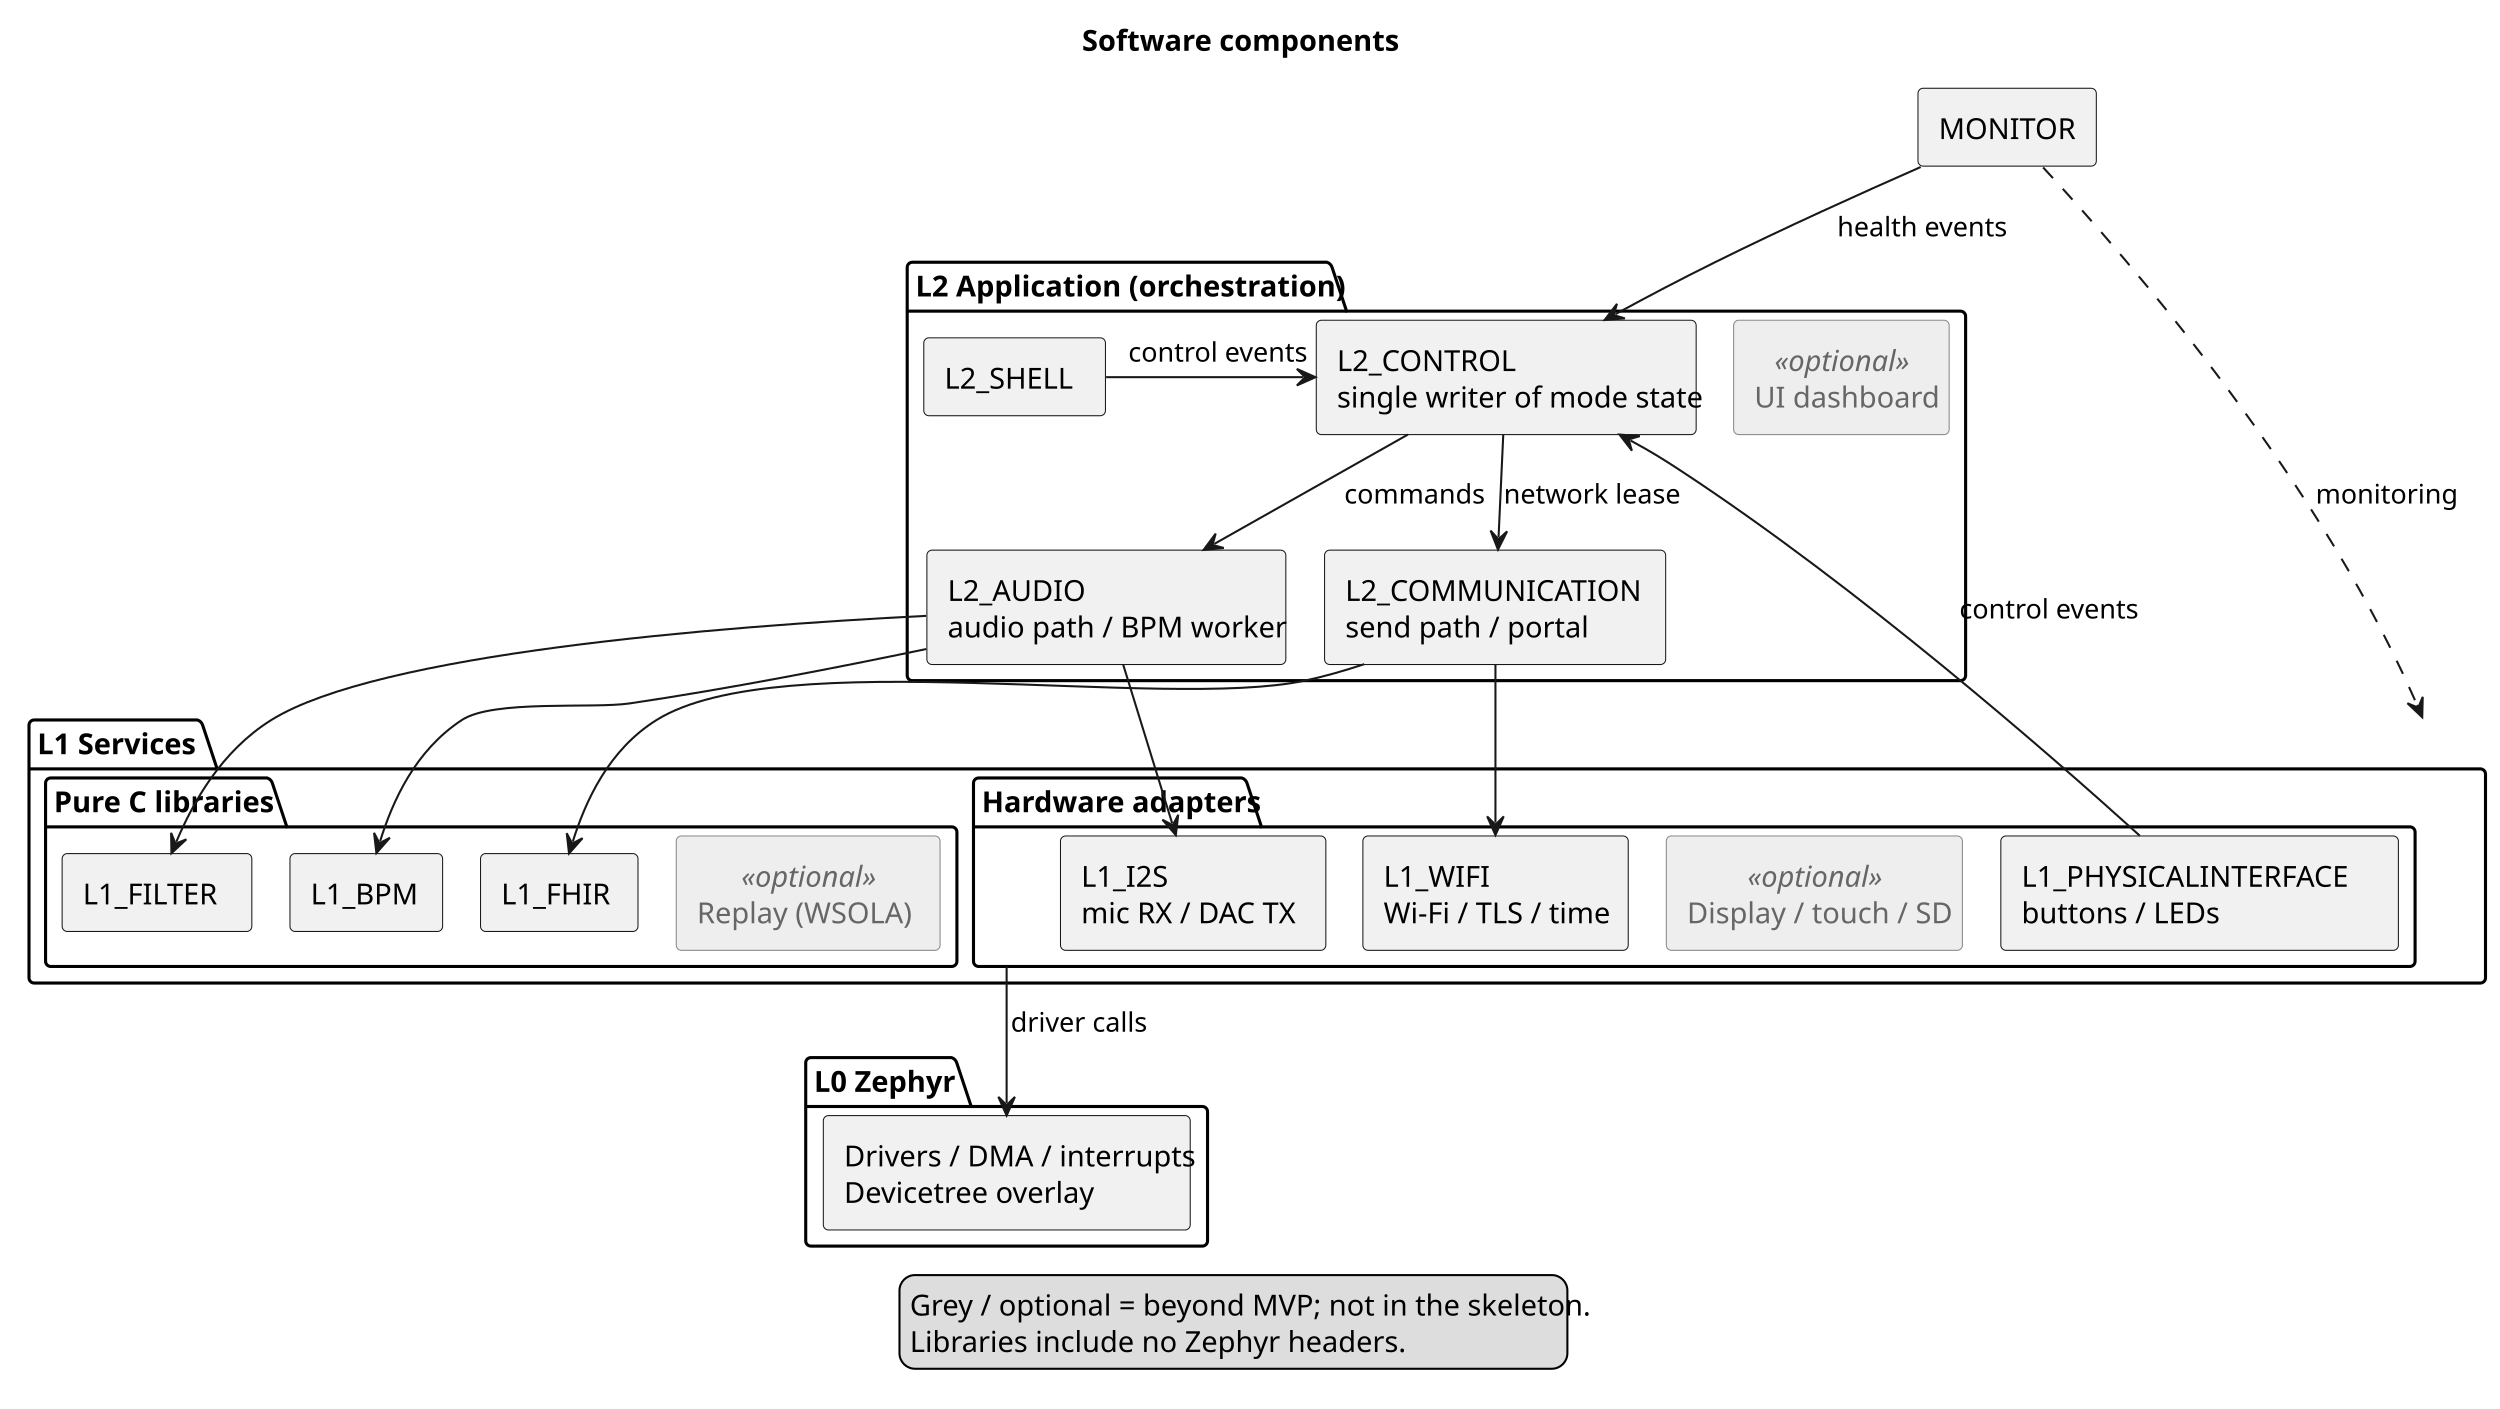
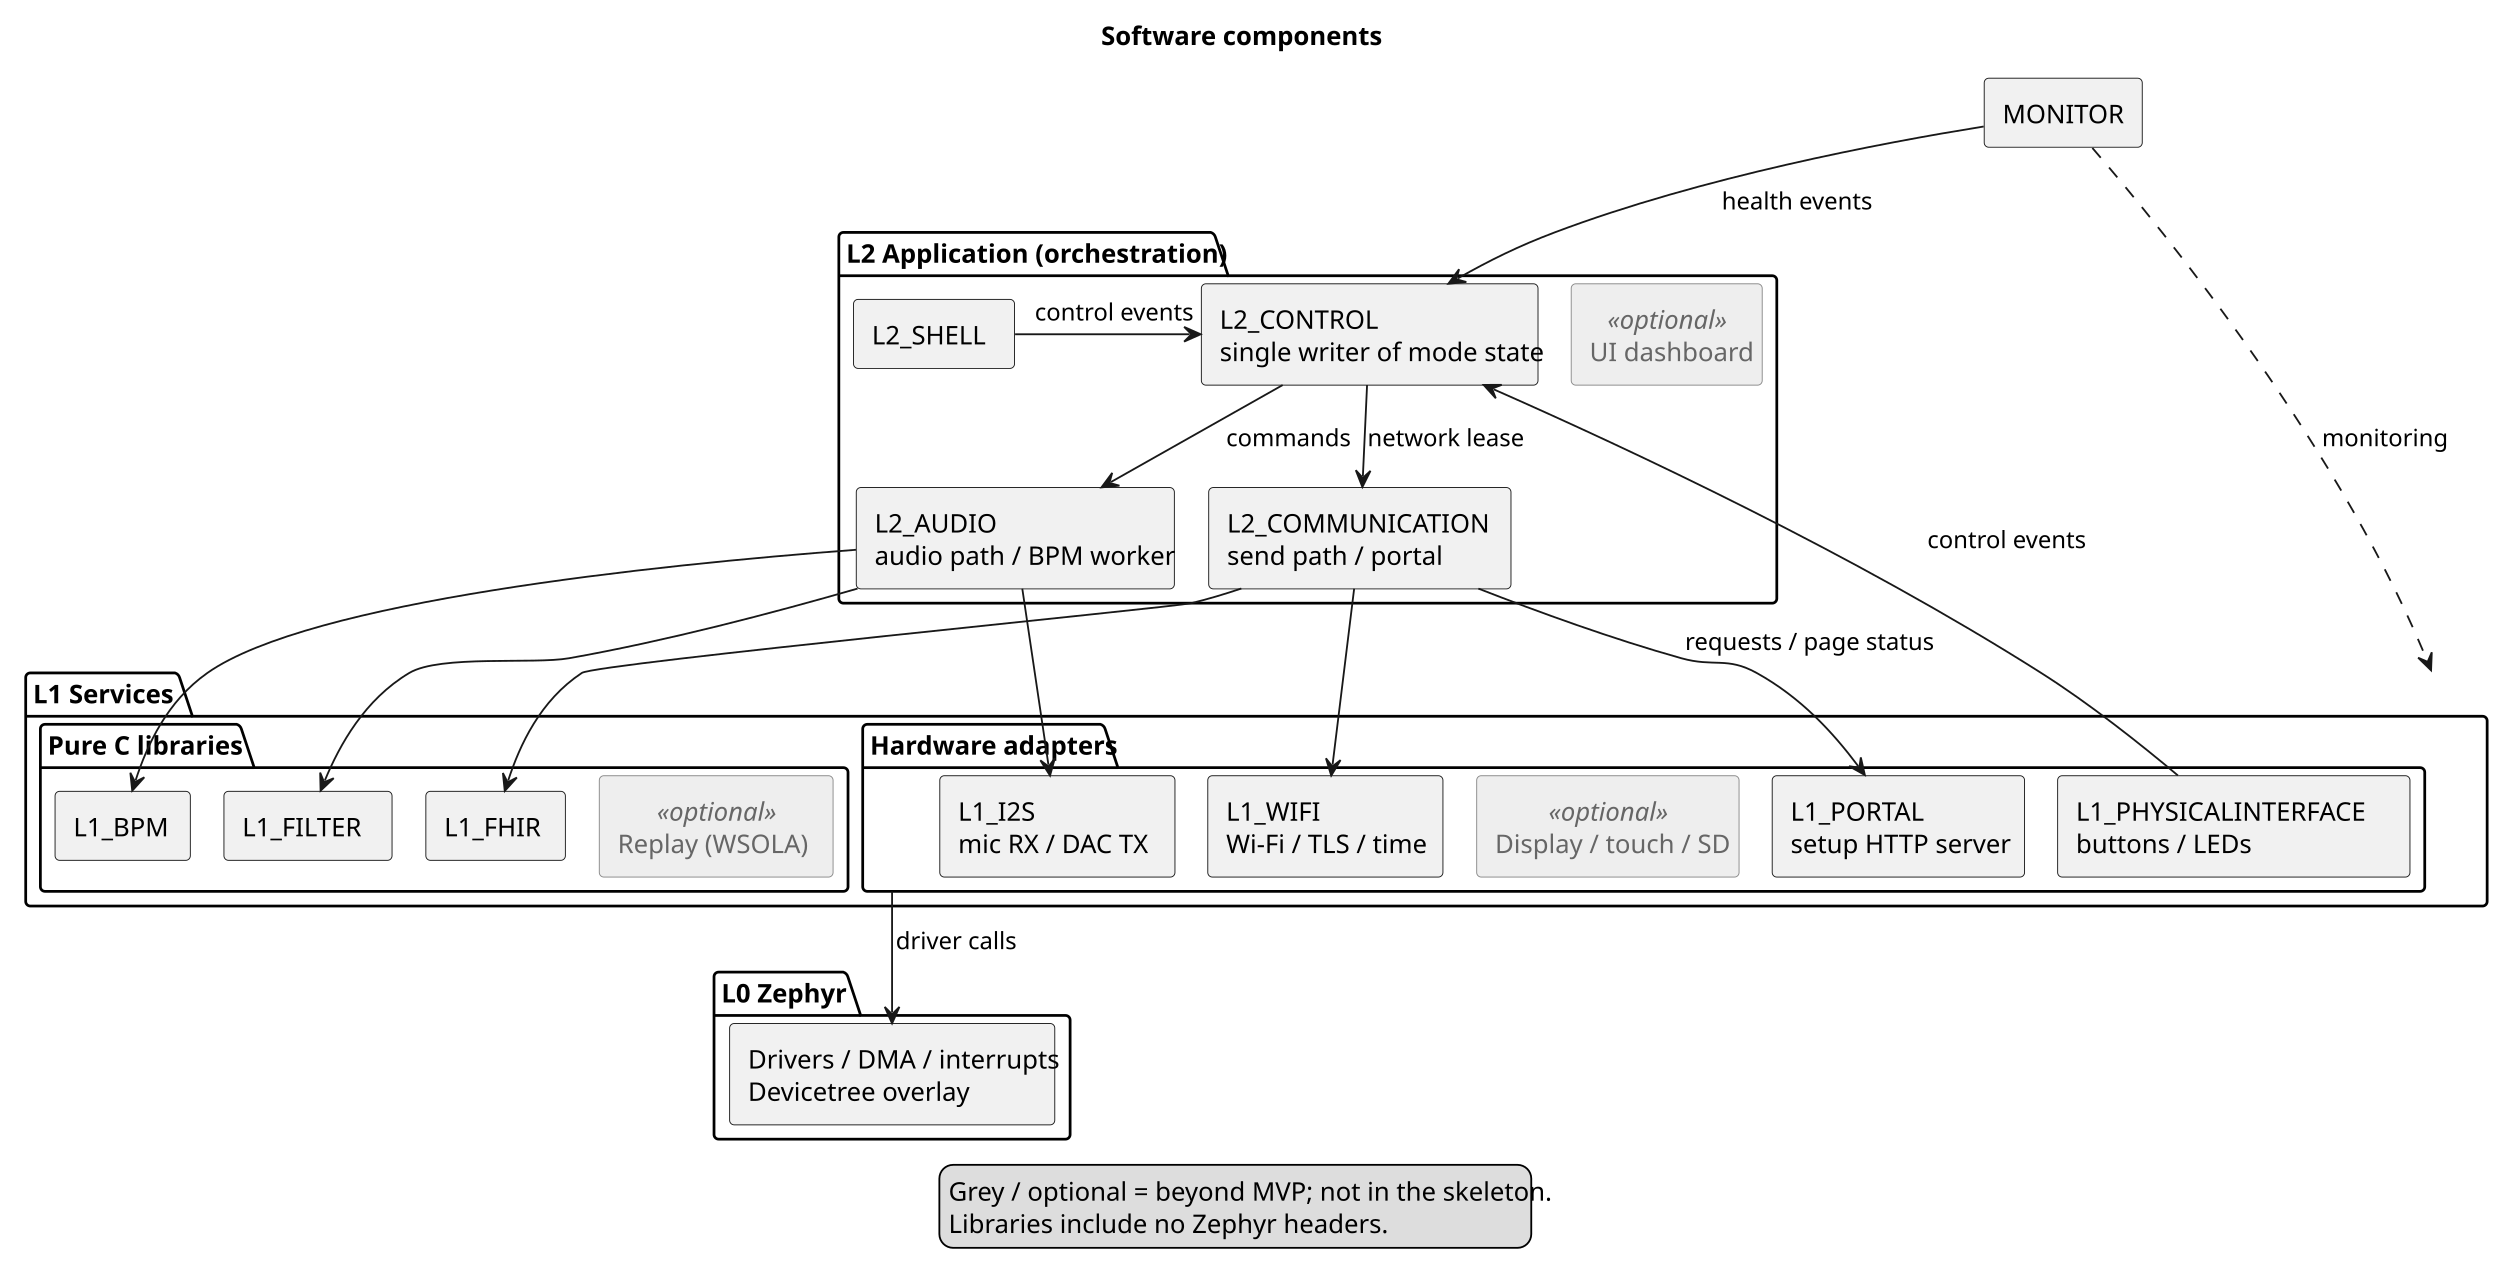
- <svg xmlns="http://www.w3.org/2000/svg" contentStyleType="text/css" data-diagram-type="DESCRIPTION" height="680px" preserveAspectRatio="none" style="width:1207px;height:680px;background:#FFFFFF;" version="1.1" viewBox="0 0 1207 680" width="1207px" zoomAndPan="magnify">
+ <svg xmlns="http://www.w3.org/2000/svg" contentStyleType="text/css" data-diagram-type="DESCRIPTION" height="699px" preserveAspectRatio="none" style="width:1362px;height:699px;background:#FFFFFF;" version="1.1" viewBox="0 0 1362 699" width="1362px" zoomAndPan="magnify">
  <defs />
  <g>
    <g class="title" data-source-line="15">
-       <text fill="#000000" font-family="sans-serif" font-size="14" font-weight="bold" lengthAdjust="spacing" textLength="146.241" x="522.379" y="24.533">Software components</text>
+       <text fill="#000000" font-family="sans-serif" font-size="14" font-weight="bold" lengthAdjust="spacing" textLength="146.241" x="599.879" y="24.533">Software components</text>
    </g>
    <g class="cluster" data-qualified-name="app" data-source-line="18" id="ent0003">
-       <path d="M440.5,126.609 L640.624,126.609 A3.75,3.75 0 0 1 643.124,129.109 L650.124,150.219 L946.5,150.219 A2.5,2.5 0 0 1 949,152.719 L949,326.109 A2.5,2.5 0 0 1 946.5,328.609 L440.5,328.609 A2.5,2.5 0 0 1 438,326.109 L438,129.109 A2.5,2.5 0 0 1 440.5,126.609" fill="none" style="stroke:#000000;stroke-width:1.5;" />
-       <line style="stroke:#000000;stroke-width:1.5;" x1="438" x2="650.124" y1="150.219" y2="150.219" />
-       <text fill="#000000" font-family="sans-serif" font-size="14" font-weight="bold" lengthAdjust="spacing" textLength="199.124" x="442" y="143.143">L2 Application (orchestration)</text>
+       <path d="M459.5,126.609 L659.624,126.609 A3.75,3.75 0 0 1 662.124,129.109 L669.124,150.219 L965.5,150.219 A2.5,2.5 0 0 1 968,152.719 L968,326.109 A2.5,2.5 0 0 1 965.5,328.609 L459.5,328.609 A2.5,2.5 0 0 1 457,326.109 L457,129.109 A2.5,2.5 0 0 1 459.5,126.609" fill="none" style="stroke:#000000;stroke-width:1.5;" />
+       <line style="stroke:#000000;stroke-width:1.5;" x1="457" x2="669.124" y1="150.219" y2="150.219" />
+       <text fill="#000000" font-family="sans-serif" font-size="14" font-weight="bold" lengthAdjust="spacing" textLength="199.124" x="461" y="143.143">L2 Application (orchestration)</text>
    </g>
    <g class="cluster" data-qualified-name="services" data-source-line="27" id="ent0011">
-       <path d="M16.5,347.609 L95.334,347.609 A3.75,3.75 0 0 1 97.834,350.109 L104.834,371.219 L1197.5,371.219 A2.5,2.5 0 0 1 1200,373.719 L1200,472.109 A2.5,2.5 0 0 1 1197.5,474.609 L16.5,474.609 A2.5,2.5 0 0 1 14,472.109 L14,350.109 A2.5,2.5 0 0 1 16.5,347.609" fill="none" style="stroke:#000000;stroke-width:1.5;" />
-       <line style="stroke:#000000;stroke-width:1.5;" x1="14" x2="104.834" y1="371.219" y2="371.219" />
-       <text fill="#000000" font-family="sans-serif" font-size="14" font-weight="bold" lengthAdjust="spacing" textLength="77.834" x="18" y="364.143">L1 Services</text>
+       <path d="M16.5,366.609 L95.334,366.609 A3.75,3.75 0 0 1 97.834,369.109 L104.834,390.219 L1352.5,390.219 A2.5,2.5 0 0 1 1355,392.719 L1355,491.109 A2.5,2.5 0 0 1 1352.5,493.609 L16.5,493.609 A2.5,2.5 0 0 1 14,491.109 L14,369.109 A2.5,2.5 0 0 1 16.5,366.609" fill="none" style="stroke:#000000;stroke-width:1.5;" />
+       <line style="stroke:#000000;stroke-width:1.5;" x1="14" x2="104.834" y1="390.219" y2="390.219" />
+       <text fill="#000000" font-family="sans-serif" font-size="14" font-weight="bold" lengthAdjust="spacing" textLength="77.834" x="18" y="383.143">L1 Services</text>
    </g>
    <g class="cluster" data-qualified-name="services.adapters" data-source-line="28" id="ent0012">
-       <path d="M472.5,375.609 L599.555,375.609 A3.75,3.75 0 0 1 602.055,378.109 L609.055,399.219 L1163.5,399.219 A2.5,2.5 0 0 1 1166,401.719 L1166,464.109 A2.5,2.5 0 0 1 1163.5,466.609 L472.5,466.609 A2.5,2.5 0 0 1 470,464.109 L470,378.109 A2.5,2.5 0 0 1 472.5,375.609" fill="none" style="stroke:#000000;stroke-width:1.5;" />
-       <line style="stroke:#000000;stroke-width:1.5;" x1="470" x2="609.055" y1="399.219" y2="399.219" />
-       <text fill="#000000" font-family="sans-serif" font-size="14" font-weight="bold" lengthAdjust="spacing" textLength="126.055" x="474" y="392.143">Hardware adapters</text>
+       <path d="M472.5,394.609 L599.555,394.609 A3.75,3.75 0 0 1 602.055,397.109 L609.055,418.219 L1318.5,418.219 A2.5,2.5 0 0 1 1321,420.719 L1321,483.109 A2.5,2.5 0 0 1 1318.5,485.609 L472.5,485.609 A2.5,2.5 0 0 1 470,483.109 L470,397.109 A2.5,2.5 0 0 1 472.5,394.609" fill="none" style="stroke:#000000;stroke-width:1.5;" />
+       <line style="stroke:#000000;stroke-width:1.5;" x1="470" x2="609.055" y1="418.219" y2="418.219" />
+       <text fill="#000000" font-family="sans-serif" font-size="14" font-weight="bold" lengthAdjust="spacing" textLength="126.055" x="474" y="411.143">Hardware adapters</text>
    </g>
-     <g class="cluster" data-qualified-name="services.libs" data-source-line="37" id="ent0020">
-       <path d="M24.5,375.609 L128.989,375.609 A3.75,3.75 0 0 1 131.489,378.109 L138.489,399.219 L459.5,399.219 A2.5,2.5 0 0 1 462,401.719 L462,464.109 A2.5,2.5 0 0 1 459.5,466.609 L24.5,466.609 A2.5,2.5 0 0 1 22,464.109 L22,378.109 A2.5,2.5 0 0 1 24.5,375.609" fill="none" style="stroke:#000000;stroke-width:1.5;" />
-       <line style="stroke:#000000;stroke-width:1.5;" x1="22" x2="138.489" y1="399.219" y2="399.219" />
-       <text fill="#000000" font-family="sans-serif" font-size="14" font-weight="bold" lengthAdjust="spacing" textLength="103.489" x="26" y="392.143">Pure C libraries</text>
+     <g class="cluster" data-qualified-name="services.libs" data-source-line="38" id="ent0021">
+       <path d="M24.5,394.609 L128.989,394.609 A3.75,3.75 0 0 1 131.489,397.109 L138.489,418.219 L459.5,418.219 A2.5,2.5 0 0 1 462,420.719 L462,483.109 A2.5,2.5 0 0 1 459.5,485.609 L24.5,485.609 A2.5,2.5 0 0 1 22,483.109 L22,397.109 A2.5,2.5 0 0 1 24.5,394.609" fill="none" style="stroke:#000000;stroke-width:1.5;" />
+       <line style="stroke:#000000;stroke-width:1.5;" x1="22" x2="138.489" y1="418.219" y2="418.219" />
+       <text fill="#000000" font-family="sans-serif" font-size="14" font-weight="bold" lengthAdjust="spacing" textLength="103.489" x="26" y="411.143">Pure C libraries</text>
    </g>
-     <g class="cluster" data-qualified-name="platform" data-source-line="47" id="ent0028">
-       <path d="M391.5,510.609 L459.403,510.609 A3.75,3.75 0 0 1 461.903,513.109 L468.903,534.219 L580.5,534.219 A2.5,2.5 0 0 1 583,536.719 L583,599.109 A2.5,2.5 0 0 1 580.5,601.609 L391.5,601.609 A2.5,2.5 0 0 1 389,599.109 L389,513.109 A2.5,2.5 0 0 1 391.5,510.609" fill="none" style="stroke:#000000;stroke-width:1.5;" />
-       <line style="stroke:#000000;stroke-width:1.5;" x1="389" x2="468.903" y1="534.219" y2="534.219" />
-       <text fill="#000000" font-family="sans-serif" font-size="14" font-weight="bold" lengthAdjust="spacing" textLength="66.903" x="393" y="527.143">L0 Zephyr</text>
+     <g class="cluster" data-qualified-name="platform" data-source-line="48" id="ent0029">
+       <path d="M391.5,529.609 L459.403,529.609 A3.75,3.75 0 0 1 461.903,532.109 L468.903,553.219 L580.5,553.219 A2.5,2.5 0 0 1 583,555.719 L583,618.109 A2.5,2.5 0 0 1 580.5,620.609 L391.5,620.609 A2.5,2.5 0 0 1 389,618.109 L389,532.109 A2.5,2.5 0 0 1 391.5,529.609" fill="none" style="stroke:#000000;stroke-width:1.5;" />
+       <line style="stroke:#000000;stroke-width:1.5;" x1="389" x2="468.903" y1="553.219" y2="553.219" />
+       <text fill="#000000" font-family="sans-serif" font-size="14" font-weight="bold" lengthAdjust="spacing" textLength="66.903" x="393" y="546.143">L0 Zephyr</text>
    </g>
    <g class="entity" data-qualified-name="mon" data-source-line="17" id="ent0002">
-       <rect fill="#F1F1F1" height="37.609" rx="2.5" ry="2.5" style="stroke:#181818;stroke-width:0.5;" width="86.103" x="926" y="42.609" />
-       <text fill="#000000" font-family="sans-serif" font-size="14" lengthAdjust="spacing" textLength="66.103" x="936" y="67.143">MONITOR</text>
+       <rect fill="#F1F1F1" height="37.609" rx="2.5" ry="2.5" style="stroke:#181818;stroke-width:0.5;" width="86.103" x="1081" y="42.609" />
+       <text fill="#000000" font-family="sans-serif" font-size="14" lengthAdjust="spacing" textLength="66.103" x="1091" y="67.143">MONITOR</text>
    </g>
    <g class="entity" data-qualified-name="app.shell" data-source-line="19" id="ent0004">
-       <rect fill="#F1F1F1" height="37.609" rx="2.5" ry="2.5" style="stroke:#181818;stroke-width:0.5;" width="87.717" x="446" y="163.109" />
-       <text fill="#000000" font-family="sans-serif" font-size="14" lengthAdjust="spacing" textLength="67.717" x="456" y="187.643">L2_SHELL</text>
+       <rect fill="#F1F1F1" height="37.609" rx="2.5" ry="2.5" style="stroke:#181818;stroke-width:0.5;" width="87.717" x="465" y="163.109" />
+       <text fill="#000000" font-family="sans-serif" font-size="14" lengthAdjust="spacing" textLength="67.717" x="475" y="187.643">L2_SHELL</text>
    </g>
    <g class="entity" data-qualified-name="app.ctl" data-source-line="20" id="ent0005">
-       <rect fill="#F1F1F1" height="55.219" rx="2.5" ry="2.5" style="stroke:#181818;stroke-width:0.5;" width="183.406" x="635.5" y="154.609" />
-       <text fill="#000000" font-family="sans-serif" font-size="14" lengthAdjust="spacing" textLength="91.807" x="645.5" y="179.143">L2_CONTROL</text>
-       <text fill="#000000" font-family="sans-serif" font-size="14" lengthAdjust="spacing" textLength="163.406" x="645.5" y="196.752">single writer of mode state</text>
+       <rect fill="#F1F1F1" height="55.219" rx="2.5" ry="2.5" style="stroke:#181818;stroke-width:0.5;" width="183.406" x="654.5" y="154.609" />
+       <text fill="#000000" font-family="sans-serif" font-size="14" lengthAdjust="spacing" textLength="91.807" x="664.5" y="179.143">L2_CONTROL</text>
+       <text fill="#000000" font-family="sans-serif" font-size="14" lengthAdjust="spacing" textLength="163.406" x="664.5" y="196.752">single writer of mode state</text>
    </g>
    <g class="entity" data-qualified-name="app.aud" data-source-line="21" id="ent0006">
-       <rect fill="#F1F1F1" height="55.219" rx="2.5" ry="2.5" style="stroke:#181818;stroke-width:0.5;" width="173.296" x="447.5" y="265.609" />
-       <text fill="#000000" font-family="sans-serif" font-size="14" lengthAdjust="spacing" textLength="67.696" x="457.5" y="290.143">L2_AUDIO</text>
-       <text fill="#000000" font-family="sans-serif" font-size="14" lengthAdjust="spacing" textLength="153.296" x="457.5" y="307.752">audio path / BPM worker</text>
+       <rect fill="#F1F1F1" height="55.219" rx="2.5" ry="2.5" style="stroke:#181818;stroke-width:0.5;" width="173.296" x="466.5" y="265.609" />
+       <text fill="#000000" font-family="sans-serif" font-size="14" lengthAdjust="spacing" textLength="67.696" x="476.5" y="290.143">L2_AUDIO</text>
+       <text fill="#000000" font-family="sans-serif" font-size="14" lengthAdjust="spacing" textLength="153.296" x="476.5" y="307.752">audio path / BPM worker</text>
    </g>
    <g class="entity" data-qualified-name="app.com" data-source-line="22" id="ent0007">
-       <rect fill="#F1F1F1" height="55.219" rx="2.5" ry="2.5" style="stroke:#181818;stroke-width:0.5;" width="164.683" x="639.5" y="265.609" />
-       <text fill="#000000" font-family="sans-serif" font-size="14" lengthAdjust="spacing" textLength="144.683" x="649.5" y="290.143">L2_COMMUNICATION</text>
-       <text fill="#000000" font-family="sans-serif" font-size="14" lengthAdjust="spacing" textLength="108.186" x="649.5" y="307.752">send path / portal</text>
+       <rect fill="#F1F1F1" height="55.219" rx="2.5" ry="2.5" style="stroke:#181818;stroke-width:0.5;" width="164.683" x="658.5" y="265.609" />
+       <text fill="#000000" font-family="sans-serif" font-size="14" lengthAdjust="spacing" textLength="144.683" x="668.5" y="290.143">L2_COMMUNICATION</text>
+       <text fill="#000000" font-family="sans-serif" font-size="14" lengthAdjust="spacing" textLength="108.186" x="668.5" y="307.752">send path / portal</text>
    </g>
    <g class="entity" data-qualified-name="app.ui" data-source-line="23" id="ent0008">
-       <rect fill="#EEEEEE" height="55.219" rx="2.5" ry="2.5" style="stroke:#888888;stroke-width:0.5;" width="104.055" x="837" y="154.609" />
-       <text fill="#666666" font-family="sans-serif" font-size="14" font-style="italic" lengthAdjust="spacing" textLength="64.613" x="856.721" y="179.143">«optional»</text>
-       <text fill="#666666" font-family="sans-serif" font-size="14" lengthAdjust="spacing" textLength="84.055" x="847" y="196.752">UI dashboard</text>
+       <rect fill="#EEEEEE" height="55.219" rx="2.5" ry="2.5" style="stroke:#888888;stroke-width:0.5;" width="104.055" x="856" y="154.609" />
+       <text fill="#666666" font-family="sans-serif" font-size="14" font-style="italic" lengthAdjust="spacing" textLength="64.613" x="875.721" y="179.143">«optional»</text>
+       <text fill="#666666" font-family="sans-serif" font-size="14" lengthAdjust="spacing" textLength="84.055" x="866" y="196.752">UI dashboard</text>
    </g>
    <g class="entity" data-qualified-name="services.adapters.phy" data-source-line="29" id="ent0013">
-       <rect fill="#F1F1F1" height="55.219" rx="2.5" ry="2.5" style="stroke:#181818;stroke-width:0.5;" width="191.944" x="966" y="403.609" />
-       <text fill="#000000" font-family="sans-serif" font-size="14" lengthAdjust="spacing" textLength="171.944" x="976" y="428.143">L1_PHYSICALINTERFACE</text>
-       <text fill="#000000" font-family="sans-serif" font-size="14" lengthAdjust="spacing" textLength="91.827" x="976" y="445.752">buttons / LEDs</text>
+       <rect fill="#F1F1F1" height="55.219" rx="2.5" ry="2.5" style="stroke:#181818;stroke-width:0.5;" width="191.944" x="1121" y="422.609" />
+       <text fill="#000000" font-family="sans-serif" font-size="14" lengthAdjust="spacing" textLength="171.944" x="1131" y="447.143">L1_PHYSICALINTERFACE</text>
+       <text fill="#000000" font-family="sans-serif" font-size="14" lengthAdjust="spacing" textLength="91.827" x="1131" y="464.752">buttons / LEDs</text>
    </g>
    <g class="entity" data-qualified-name="services.adapters.i2s" data-source-line="30" id="ent0014">
-       <rect fill="#F1F1F1" height="55.219" rx="2.5" ry="2.5" style="stroke:#181818;stroke-width:0.5;" width="128.117" x="512" y="403.609" />
-       <text fill="#000000" font-family="sans-serif" font-size="14" lengthAdjust="spacing" textLength="44.372" x="522" y="428.143">L1_I2S</text>
-       <text fill="#000000" font-family="sans-serif" font-size="14" lengthAdjust="spacing" textLength="108.117" x="522" y="445.752">mic RX / DAC TX</text>
+       <rect fill="#F1F1F1" height="55.219" rx="2.5" ry="2.5" style="stroke:#181818;stroke-width:0.5;" width="128.117" x="512" y="422.609" />
+       <text fill="#000000" font-family="sans-serif" font-size="14" lengthAdjust="spacing" textLength="44.372" x="522" y="447.143">L1_I2S</text>
+       <text fill="#000000" font-family="sans-serif" font-size="14" lengthAdjust="spacing" textLength="108.117" x="522" y="464.752">mic RX / DAC TX</text>
    </g>
    <g class="entity" data-qualified-name="services.adapters.wifi" data-source-line="31" id="ent0015">
-       <rect fill="#F1F1F1" height="55.219" rx="2.5" ry="2.5" style="stroke:#181818;stroke-width:0.5;" width="128.11" x="658" y="403.609" />
-       <text fill="#000000" font-family="sans-serif" font-size="14" lengthAdjust="spacing" textLength="52.903" x="668" y="428.143">L1_WIFI</text>
-       <text fill="#000000" font-family="sans-serif" font-size="14" lengthAdjust="spacing" textLength="108.11" x="668" y="445.752">Wi-Fi / TLS / time</text>
+       <rect fill="#F1F1F1" height="55.219" rx="2.5" ry="2.5" style="stroke:#181818;stroke-width:0.5;" width="128.11" x="658" y="422.609" />
+       <text fill="#000000" font-family="sans-serif" font-size="14" lengthAdjust="spacing" textLength="52.903" x="668" y="447.143">L1_WIFI</text>
+       <text fill="#000000" font-family="sans-serif" font-size="14" lengthAdjust="spacing" textLength="108.11" x="668" y="464.752">Wi-Fi / TLS / time</text>
    </g>
-     <g class="entity" data-qualified-name="services.adapters.spi" data-source-line="32" id="ent0016">
-       <rect fill="#EEEEEE" height="55.219" rx="2.5" ry="2.5" style="stroke:#888888;stroke-width:0.5;" width="142.938" x="804.5" y="403.609" />
-       <text fill="#666666" font-family="sans-serif" font-size="14" font-style="italic" lengthAdjust="spacing" textLength="64.613" x="843.662" y="428.143">«optional»</text>
-       <text fill="#666666" font-family="sans-serif" font-size="14" lengthAdjust="spacing" textLength="122.938" x="814.5" y="445.752">Display / touch / SD</text>
+     <g class="entity" data-qualified-name="services.adapters.portal" data-source-line="32" id="ent0016">
+       <rect fill="#F1F1F1" height="55.219" rx="2.5" ry="2.5" style="stroke:#181818;stroke-width:0.5;" width="137.476" x="965.5" y="422.609" />
+       <text fill="#000000" font-family="sans-serif" font-size="14" lengthAdjust="spacing" textLength="79.372" x="975.5" y="447.143">L1_PORTAL</text>
+       <text fill="#000000" font-family="sans-serif" font-size="14" lengthAdjust="spacing" textLength="117.476" x="975.5" y="464.752">setup HTTP server</text>
    </g>
-     <g class="entity" data-qualified-name="services.libs.filter" data-source-line="38" id="ent0021">
-       <rect fill="#F1F1F1" height="37.609" rx="2.5" ry="2.5" style="stroke:#181818;stroke-width:0.5;" width="91.586" x="30" y="412.109" />
-       <text fill="#000000" font-family="sans-serif" font-size="14" lengthAdjust="spacing" textLength="71.586" x="40" y="436.643">L1_FILTER</text>
+     <g class="entity" data-qualified-name="services.adapters.spi" data-source-line="33" id="ent0017">
+       <rect fill="#EEEEEE" height="55.219" rx="2.5" ry="2.5" style="stroke:#888888;stroke-width:0.5;" width="142.938" x="804.5" y="422.609" />
+       <text fill="#666666" font-family="sans-serif" font-size="14" font-style="italic" lengthAdjust="spacing" textLength="64.613" x="843.662" y="447.143">«optional»</text>
+       <text fill="#666666" font-family="sans-serif" font-size="14" lengthAdjust="spacing" textLength="122.938" x="814.5" y="464.752">Display / touch / SD</text>
    </g>
-     <g class="entity" data-qualified-name="services.libs.bpm" data-source-line="39" id="ent0022">
-       <rect fill="#F1F1F1" height="37.609" rx="2.5" ry="2.5" style="stroke:#181818;stroke-width:0.5;" width="73.696" x="140" y="412.109" />
-       <text fill="#000000" font-family="sans-serif" font-size="14" lengthAdjust="spacing" textLength="53.696" x="150" y="436.643">L1_BPM</text>
+     <g class="entity" data-qualified-name="services.libs.filter" data-source-line="39" id="ent0022">
+       <rect fill="#F1F1F1" height="37.609" rx="2.5" ry="2.5" style="stroke:#181818;stroke-width:0.5;" width="91.586" x="122" y="431.109" />
+       <text fill="#000000" font-family="sans-serif" font-size="14" lengthAdjust="spacing" textLength="71.586" x="132" y="455.643">L1_FILTER</text>
    </g>
-     <g class="entity" data-qualified-name="services.libs.fhir" data-source-line="40" id="ent0023">
-       <rect fill="#F1F1F1" height="37.609" rx="2.5" ry="2.5" style="stroke:#181818;stroke-width:0.5;" width="76.02" x="232" y="412.109" />
-       <text fill="#000000" font-family="sans-serif" font-size="14" lengthAdjust="spacing" textLength="56.02" x="242" y="436.643">L1_FHIR</text>
+     <g class="entity" data-qualified-name="services.libs.bpm" data-source-line="40" id="ent0023">
+       <rect fill="#F1F1F1" height="37.609" rx="2.5" ry="2.5" style="stroke:#181818;stroke-width:0.5;" width="73.696" x="30" y="431.109" />
+       <text fill="#000000" font-family="sans-serif" font-size="14" lengthAdjust="spacing" textLength="53.696" x="40" y="455.643">L1_BPM</text>
    </g>
-     <g class="entity" data-qualified-name="services.libs.wsola" data-source-line="41" id="ent0024">
-       <rect fill="#EEEEEE" height="55.219" rx="2.5" ry="2.5" style="stroke:#888888;stroke-width:0.5;" width="127.358" x="326.5" y="403.609" />
-       <text fill="#666666" font-family="sans-serif" font-size="14" font-style="italic" lengthAdjust="spacing" textLength="64.613" x="357.873" y="428.143">«optional»</text>
-       <text fill="#666666" font-family="sans-serif" font-size="14" lengthAdjust="spacing" textLength="107.358" x="336.5" y="445.752">Replay (WSOLA)</text>
+     <g class="entity" data-qualified-name="services.libs.fhir" data-source-line="41" id="ent0024">
+       <rect fill="#F1F1F1" height="37.609" rx="2.5" ry="2.5" style="stroke:#181818;stroke-width:0.5;" width="76.02" x="232" y="431.109" />
+       <text fill="#000000" font-family="sans-serif" font-size="14" lengthAdjust="spacing" textLength="56.02" x="242" y="455.643">L1_FHIR</text>
    </g>
-     <g class="entity" data-qualified-name="platform.zephyr" data-source-line="48" id="ent0029">
-       <rect fill="#F1F1F1" height="55.219" rx="2.5" ry="2.5" style="stroke:#181818;stroke-width:0.5;" width="177.138" x="397.5" y="538.609" />
-       <text fill="#000000" font-family="sans-serif" font-size="14" lengthAdjust="spacing" textLength="157.138" x="407.5" y="563.143">Drivers / DMA / interrupts</text>
-       <text fill="#000000" font-family="sans-serif" font-size="14" lengthAdjust="spacing" textLength="115.938" x="407.5" y="580.752">Devicetree overlay</text>
+     <g class="entity" data-qualified-name="services.libs.wsola" data-source-line="42" id="ent0025">
+       <rect fill="#EEEEEE" height="55.219" rx="2.5" ry="2.5" style="stroke:#888888;stroke-width:0.5;" width="127.358" x="326.5" y="422.609" />
+       <text fill="#666666" font-family="sans-serif" font-size="14" font-style="italic" lengthAdjust="spacing" textLength="64.613" x="357.873" y="447.143">«optional»</text>
+       <text fill="#666666" font-family="sans-serif" font-size="14" lengthAdjust="spacing" textLength="107.358" x="336.5" y="464.752">Replay (WSOLA)</text>
    </g>
-     <g class="link" data-entity-1="ent0004" data-entity-2="ent0005" data-link-type="dependency" id="lnk30">
-       <polygon fill="#181818" points="635.11,182.109,626.11,178.109,630.11,182.109,626.11,186.109,635.11,182.109" style="stroke:#181818;stroke-width:1;" />
-       <path d="M534.023,182.109 C562.402,182.109 594.365,182.109 629.11,182.109" fill="none" style="stroke:#181818;stroke-width:1;" />
-       <text fill="#000000" font-family="sans-serif" font-size="13" lengthAdjust="spacing" textLength="80.933" x="544.75" y="174.605">control events</text>
+     <g class="entity" data-qualified-name="platform.zephyr" data-source-line="49" id="ent0030">
+       <rect fill="#F1F1F1" height="55.219" rx="2.5" ry="2.5" style="stroke:#181818;stroke-width:0.5;" width="177.138" x="397.5" y="557.609" />
+       <text fill="#000000" font-family="sans-serif" font-size="14" lengthAdjust="spacing" textLength="157.138" x="407.5" y="582.143">Drivers / DMA / interrupts</text>
+       <text fill="#000000" font-family="sans-serif" font-size="14" lengthAdjust="spacing" textLength="115.938" x="407.5" y="599.752">Devicetree overlay</text>
    </g>
-     <g class="link" data-entity-1="ent0005" data-entity-2="ent0013" data-link-type="dependency" id="lnk32">
-       <polygon fill="#181818" points="781.881,209.791,787.887,217.597,786.277,212.174,791.699,210.563,781.881,209.791" style="stroke:#181818;stroke-width:1;" />
-       <path d="M787.156,212.65 C797.376,218.19 802.535,221.387 812,227.609 C897.178,283.604 987.964,362.676 1033.074,403.464" fill="none" style="stroke:#181818;stroke-width:1;" />
-       <text fill="#000000" font-family="sans-serif" font-size="13" lengthAdjust="spacing" textLength="80.933" x="946" y="298.604">control events</text>
+     <g class="link" data-entity-1="ent0004" data-entity-2="ent0005" data-link-type="dependency" id="lnk31">
+       <polygon fill="#181818" points="654.11,182.109,645.11,178.109,649.11,182.109,645.11,186.109,654.11,182.109" style="stroke:#181818;stroke-width:1;" />
+       <path d="M553.023,182.109 C581.402,182.109 613.365,182.109 648.11,182.109" fill="none" style="stroke:#181818;stroke-width:1;" />
+       <text fill="#000000" font-family="sans-serif" font-size="13" lengthAdjust="spacing" textLength="80.933" x="563.75" y="174.605">control events</text>
    </g>
-     <g class="link" data-entity-1="ent0005" data-entity-2="ent0006" data-link-type="dependency" id="lnk33">
-       <polygon fill="#181818" points="581.06,265.532,590.863,264.589,585.413,263.073,586.929,257.623,581.06,265.532" style="stroke:#181818;stroke-width:1;" />
-       <path d="M679.787,209.774 C649.767,226.728 616.274,245.644 586.284,262.581" fill="none" style="stroke:#181818;stroke-width:1;" />
-       <text fill="#000000" font-family="sans-serif" font-size="13" lengthAdjust="spacing" textLength="63.578" x="649" y="243.105">commands</text>
+     <g class="link" data-entity-1="ent0005" data-entity-2="ent0013" data-link-type="dependency" id="lnk33">
+       <polygon fill="#181818" points="808.275,209.695,814.897,216.986,812.85,211.712,818.124,209.666,808.275,209.695" style="stroke:#181818;stroke-width:1;" />
+       <path d="M813.765,212.115 C888.29,244.968 1010.265,302.065 1112,366.609 C1138.427,383.376 1166.181,405.401 1186.514,422.477" fill="none" style="stroke:#181818;stroke-width:1;" />
+       <text fill="#000000" font-family="sans-serif" font-size="13" lengthAdjust="spacing" textLength="80.933" x="1050" y="298.604">control events</text>
    </g>
-     <g class="link" data-entity-1="ent0005" data-entity-2="ent0007" data-link-type="dependency" id="lnk34">
-       <polygon fill="#181818" points="723.228,265.342,727.636,256.535,723.457,260.348,719.644,256.169,723.228,265.342" style="stroke:#181818;stroke-width:1;" />
-       <path d="M725.777,209.774 C725.002,226.665 724.279,242.438 723.503,259.349" fill="none" style="stroke:#181818;stroke-width:1;" />
-       <text fill="#000000" font-family="sans-serif" font-size="13" lengthAdjust="spacing" textLength="80.209" x="726" y="243.105">network lease</text>
+     <g class="link" data-entity-1="ent0005" data-entity-2="ent0006" data-link-type="dependency" id="lnk34">
+       <polygon fill="#181818" points="600.06,265.532,609.863,264.589,604.413,263.073,605.929,257.623,600.06,265.532" style="stroke:#181818;stroke-width:1;" />
+       <path d="M698.787,209.774 C668.767,226.728 635.274,245.644 605.284,262.581" fill="none" style="stroke:#181818;stroke-width:1;" />
+       <text fill="#000000" font-family="sans-serif" font-size="13" lengthAdjust="spacing" textLength="63.578" x="668" y="243.105">commands</text>
    </g>
-     <g class="link" data-entity-1="ent0006" data-entity-2="ent0014" data-link-type="dependency" id="lnk35">
-       <polygon fill="#181818" points="567.679,403.166,568.846,393.387,566.204,398.389,561.202,395.748,567.679,403.166" style="stroke:#181818;stroke-width:1;" />
-       <path d="M542.198,320.654 C549.551,344.463 558.519,373.504 565.909,397.434" fill="none" style="stroke:#181818;stroke-width:1;" />
+     <g class="link" data-entity-1="ent0005" data-entity-2="ent0007" data-link-type="dependency" id="lnk35">
+       <polygon fill="#181818" points="742.228,265.342,746.636,256.535,742.457,260.348,738.644,256.169,742.228,265.342" style="stroke:#181818;stroke-width:1;" />
+       <path d="M744.777,209.774 C744.002,226.665 743.279,242.438 742.503,259.349" fill="none" style="stroke:#181818;stroke-width:1;" />
+       <text fill="#000000" font-family="sans-serif" font-size="13" lengthAdjust="spacing" textLength="80.209" x="745" y="243.105">network lease</text>
    </g>
-     <g class="link" data-entity-1="ent0006" data-entity-2="ent0021" data-link-type="dependency" id="lnk36">
-       <polygon fill="#181818" points="82.771,411.942,89.975,405.226,84.728,407.341,82.614,402.095,82.771,411.942" style="stroke:#181818;stroke-width:1;" />
-       <path d="M447.155,297.33 C344.819,302.541 182.211,315.688 131,347.609 C106.896,362.634 93.364,387.042 85.12,406.421" fill="none" style="stroke:#181818;stroke-width:1;" />
+     <g class="link" data-entity-1="ent0006" data-entity-2="ent0014" data-link-type="dependency" id="lnk36">
+       <polygon fill="#181818" points="572.059,422.553,574.695,413.063,571.325,417.607,566.782,414.237,572.059,422.553" style="stroke:#181818;stroke-width:1;" />
+       <path d="M556.954,320.755 C561.179,349.232 566.958,388.175 571.179,416.618" fill="none" style="stroke:#181818;stroke-width:1;" />
    </g>
    <g class="link" data-entity-1="ent0006" data-entity-2="ent0022" data-link-type="dependency" id="lnk37">
-       <polygon fill="#181818" points="181.727,411.871,188.23,404.474,183.219,407.098,180.594,402.087,181.727,411.871" style="stroke:#181818;stroke-width:1;" />
-       <path d="M447.244,313.335 C404.315,322.321 351.615,332.565 304,339.609 C286.107,342.257 238.127,337.692 223,347.609 C200.371,362.445 189.593,386.702 183.517,406.144" fill="none" style="stroke:#181818;stroke-width:1;" />
+       <polygon fill="#181818" points="174.658,430.757,181.813,423.989,176.582,426.142,174.429,420.911,174.658,430.757" style="stroke:#181818;stroke-width:1;" />
+       <path d="M467.189,320.655 C421.024,333.976 362.862,349.232 310,358.609 C290.884,362.001 239.68,356.673 223,366.609 C198.598,381.145 185.112,405.678 176.967,425.219" fill="none" style="stroke:#181818;stroke-width:1;" />
    </g>
-     <g class="link" data-entity-1="ent0007" data-entity-2="ent0023" data-link-type="dependency" id="lnk38">
-       <polygon fill="#181818" points="274.729,412.051,281.25,404.67,276.233,407.282,273.62,402.264,274.729,412.051" style="stroke:#181818;stroke-width:1;" />
-       <path d="M658.641,320.654 C649.174,323.802 639.427,326.603 630,328.609 C561.843,343.115 376.158,310.784 317,347.609 C293.769,362.07 282.708,386.744 276.533,406.328" fill="none" style="stroke:#181818;stroke-width:1;" />
+     <g class="link" data-entity-1="ent0006" data-entity-2="ent0023" data-link-type="dependency" id="lnk38">
+       <polygon fill="#181818" points="72.028,430.796,78.626,423.484,73.582,426.043,71.022,420.998,72.028,430.796" style="stroke:#181818;stroke-width:1;" />
+       <path d="M466.326,299.518 C354.741,307.965 168.576,327.54 113,366.609 C90.998,382.076 80.172,405.881 73.892,425.092" fill="none" style="stroke:#181818;stroke-width:1;" />
    </g>
-     <g class="link" data-entity-1="ent0007" data-entity-2="ent0015" data-link-type="dependency" id="lnk39">
-       <polygon fill="#181818" points="722,403.166,726,394.166,722,398.166,718,394.166,722,403.166" style="stroke:#181818;stroke-width:1;" />
-       <path d="M722,320.654 C722,344.463 722,373.236 722,397.166" fill="none" style="stroke:#181818;stroke-width:1;" />
+     <g class="link" data-entity-1="ent0007" data-entity-2="ent0024" data-link-type="dependency" id="lnk39">
+       <polygon fill="#181818" points="274.99,430.927,281.591,423.618,276.545,426.175,273.988,421.129,274.99,430.927" style="stroke:#181818;stroke-width:1;" />
+       <path d="M676.281,320.623 C667.226,323.67 657.955,326.452 649,328.609 C639.976,330.783 324.747,361.496 317,366.609 C294.301,381.594 283.204,405.832 276.856,425.225" fill="none" style="stroke:#181818;stroke-width:1;" />
    </g>
-     <g class="link" data-entity-1="ent0012" data-entity-2="ent0029" data-link-type="dependency" id="lnk40">
-       <polygon fill="#181818" points="486,538.567,490,529.567,486,533.567,482,529.567,486,538.567" style="stroke:#181818;stroke-width:1;" />
-       <path d="M486,466.693 C486,466.94 486,467.187 486,467.435 C486,467.931 486,468.43 486,468.933 C486,470.941 486,472.995 486,475.084 C486,479.262 486,483.583 486,487.967 C486,505.503 486,518.053 486,532.567" fill="none" style="stroke:#181818;stroke-width:1;" />
-       <text fill="#000000" font-family="sans-serif" font-size="13" lengthAdjust="spacing" textLength="62.124" x="488" y="498.104">driver calls</text>
+     <g class="link" data-entity-1="ent0007" data-entity-2="ent0016" data-link-type="dependency" id="lnk40">
+       <polygon fill="#181818" points="1015.971,422.232,1013.775,412.631,1012.973,418.231,1007.373,417.428,1015.971,422.232" style="stroke:#181818;stroke-width:1;" />
+       <path d="M805.422,320.672 C838.131,333.433 878.738,348.18 916,358.609 C933.879,363.614 940.763,357.606 957,366.609 C981.159,380.005 998.467,398.87 1012.373,417.43" fill="none" style="stroke:#181818;stroke-width:1;" />
+       <text fill="#000000" font-family="sans-serif" font-size="13" lengthAdjust="spacing" textLength="127.912" x="918" y="354.104">requests / page status</text>
    </g>
-     <g class="link" data-entity-1="ent0002" data-entity-2="ent0005" data-link-type="dependency" id="lnk41">
-       <polygon fill="#181818" points="774.684,154.509,784.501,153.722,779.076,152.119,780.679,146.694,774.684,154.509" style="stroke:#181818;stroke-width:1;" />
-       <path d="M927.311,80.631 C899.055,93.065 860.994,110.244 828,126.609 C810.418,135.33 796.684,142.542 779.955,151.642" fill="none" style="stroke:#181818;stroke-width:1;" />
-       <text fill="#000000" font-family="sans-serif" font-size="13" lengthAdjust="spacing" textLength="77.334" x="887" y="114.105">health events</text>
+     <g class="link" data-entity-1="ent0007" data-entity-2="ent0015" data-link-type="dependency" id="lnk41">
+       <polygon fill="#181818" points="725.255,422.553,730.321,414.106,725.864,417.59,722.38,413.133,725.255,422.553" style="stroke:#181818;stroke-width:1;" />
+       <path d="M737.734,320.755 C734.243,349.232 729.472,388.154 725.985,416.597" fill="none" style="stroke:#181818;stroke-width:1;" />
    </g>
-     <g class="link" data-entity-1="ent0002" data-entity-2="ent0011" data-link-type="dependency" id="lnk42">
-       <polygon fill="#181818" points="1169.454,346.291,1169.69,336.445,1167.534,341.675,1162.304,339.518,1169.454,346.291" style="stroke:#181818;stroke-width:1;" />
-       <path d="M986.421,80.843 C1006.287,102.208 1040.581,140.773 1075.709,188.06 C1093.274,211.704 1111.046,237.528 1127.328,264.473 C1135.468,277.945 1143.237,291.697 1150.419,305.598 C1154.011,312.548 1157.456,319.535 1160.728,326.543 C1162.364,330.046 1163.957,333.555 1165.504,337.067 C1166.277,338.823 1167.039,340.579 1167.788,342.337 C1168.163,343.215 1168.534,344.094 1168.903,344.973 C1169.088,345.412 1166.967,340.312 1167.149,340.751" fill="none" style="stroke:#181818;stroke-width:1;stroke-dasharray:7,7;" />
-       <text fill="#000000" font-family="sans-serif" font-size="13" lengthAdjust="spacing" textLength="60.696" x="1118" y="243.105">monitoring</text>
+     <g class="link" data-entity-1="ent0012" data-entity-2="ent0030" data-link-type="dependency" id="lnk42">
+       <polygon fill="#181818" points="486,557.567,490,548.567,486,552.567,482,548.567,486,557.567" style="stroke:#181818;stroke-width:1;" />
+       <path d="M486,485.693 C486,485.94 486,486.187 486,486.435 C486,486.931 486,487.43 486,487.933 C486,489.941 486,491.995 486,494.084 C486,498.262 486,502.583 486,506.967 C486,524.503 486,537.053 486,551.567" fill="none" style="stroke:#181818;stroke-width:1;" />
+       <text fill="#000000" font-family="sans-serif" font-size="13" lengthAdjust="spacing" textLength="62.124" x="488" y="517.105">driver calls</text>
    </g>
-     <g class="legend" data-source-line="62">
-       <rect fill="#DDDDDD" height="45.219" rx="7.5" ry="7.5" style="stroke:#000000;stroke-width:1;" width="322.464" x="434.268" y="615.609" />
-       <text fill="#000000" font-family="sans-serif" font-size="14" lengthAdjust="spacing" textLength="312.464" x="439.268" y="635.143">Grey / optional = beyond MVP; not in the skeleton.</text>
-       <text fill="#000000" font-family="sans-serif" font-size="14" lengthAdjust="spacing" textLength="227.24" x="439.268" y="652.752">Libraries include no Zephyr headers.</text>
+     <g class="link" data-entity-1="ent0002" data-entity-2="ent0005" data-link-type="dependency" id="lnk43">
+       <polygon fill="#181818" points="789.04,154.585,798.843,153.636,793.392,152.124,794.904,146.673,789.04,154.585" style="stroke:#181818;stroke-width:1;" />
+       <path d="M1080.72,68.92 C1025.301,77.828 926.886,96.454 847,126.609 C827.241,134.068 811.751,141.74 794.263,151.632" fill="none" style="stroke:#181818;stroke-width:1;" />
+       <text fill="#000000" font-family="sans-serif" font-size="13" lengthAdjust="spacing" textLength="77.334" x="938" y="114.105">health events</text>
+     </g>
+     <g class="link" data-entity-1="ent0002" data-entity-2="ent0011" data-link-type="dependency" id="lnk44">
+       <polygon fill="#181818" points="1324.443,365.206,1324.829,355.365,1322.593,360.561,1317.397,358.325,1324.443,365.206" style="stroke:#181818;stroke-width:1;" />
+       <path d="M1139.926,80.612 C1159.257,103.003 1193.701,144.563 1229.225,195.496 C1246.987,220.962 1265.018,248.771 1281.566,277.698 C1289.839,292.162 1297.742,306.905 1305.054,321.774 C1308.71,329.209 1312.218,336.676 1315.552,344.154 C1317.219,347.894 1318.842,351.637 1320.418,355.38 C1321.205,357.251 1321.982,359.123 1322.745,360.995 C1323.127,361.931 1323.506,362.867 1323.882,363.802 C1324.07,364.27 1322.037,359.164 1322.223,359.632" fill="none" style="stroke:#181818;stroke-width:1;stroke-dasharray:7,7;" />
+       <text fill="#000000" font-family="sans-serif" font-size="13" lengthAdjust="spacing" textLength="60.696" x="1265" y="243.105">monitoring</text>
+     </g>
+     <g class="legend" data-source-line="64">
+       <rect fill="#DDDDDD" height="45.219" rx="7.5" ry="7.5" style="stroke:#000000;stroke-width:1;" width="322.464" x="511.768" y="634.609" />
+       <text fill="#000000" font-family="sans-serif" font-size="14" lengthAdjust="spacing" textLength="312.464" x="516.768" y="654.143">Grey / optional = beyond MVP; not in the skeleton.</text>
+       <text fill="#000000" font-family="sans-serif" font-size="14" lengthAdjust="spacing" textLength="227.24" x="516.768" y="671.752">Libraries include no Zephyr headers.</text>
    </g>
  </g>
</svg>
